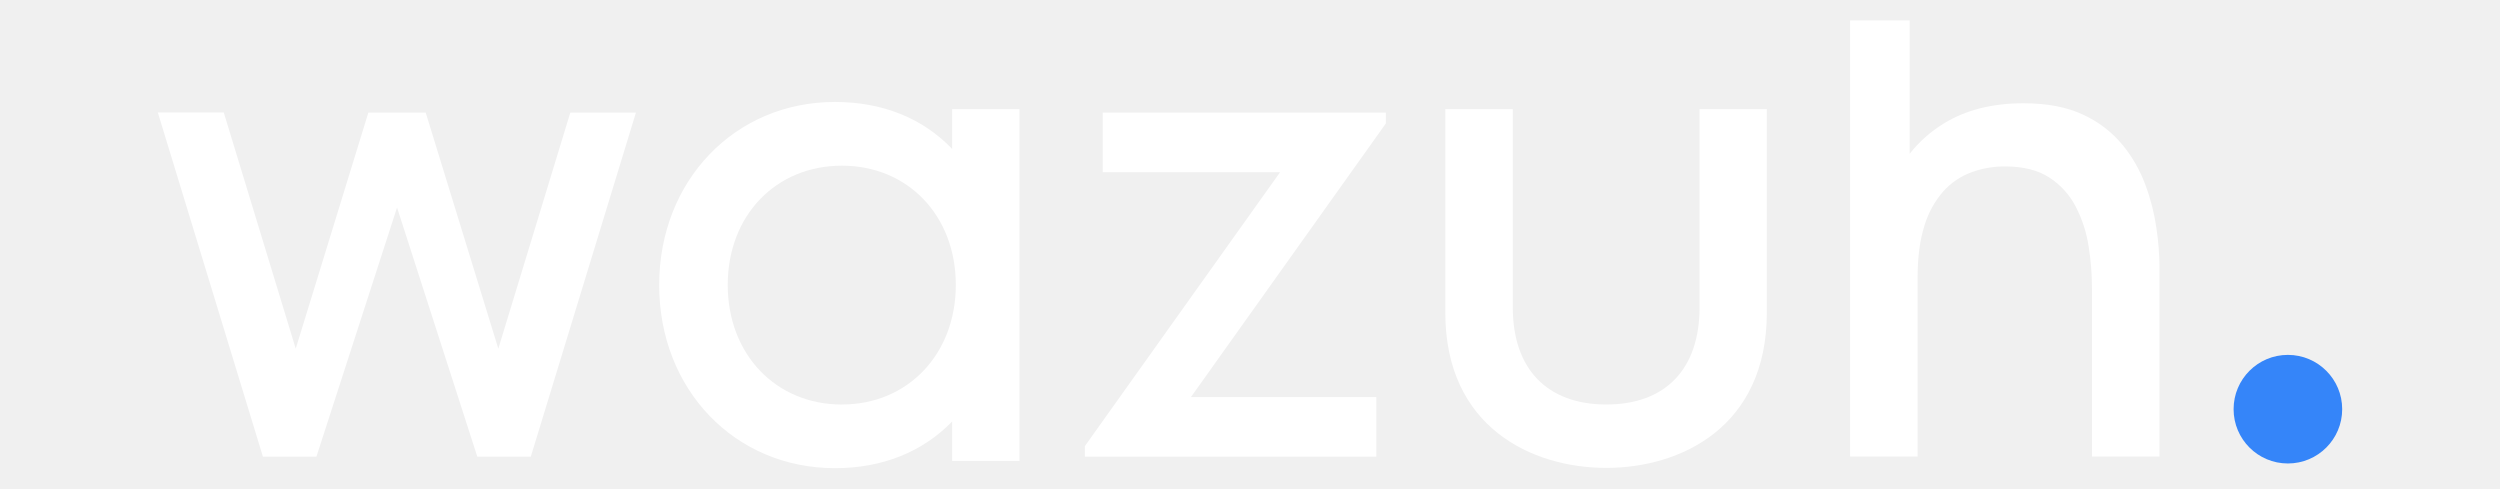
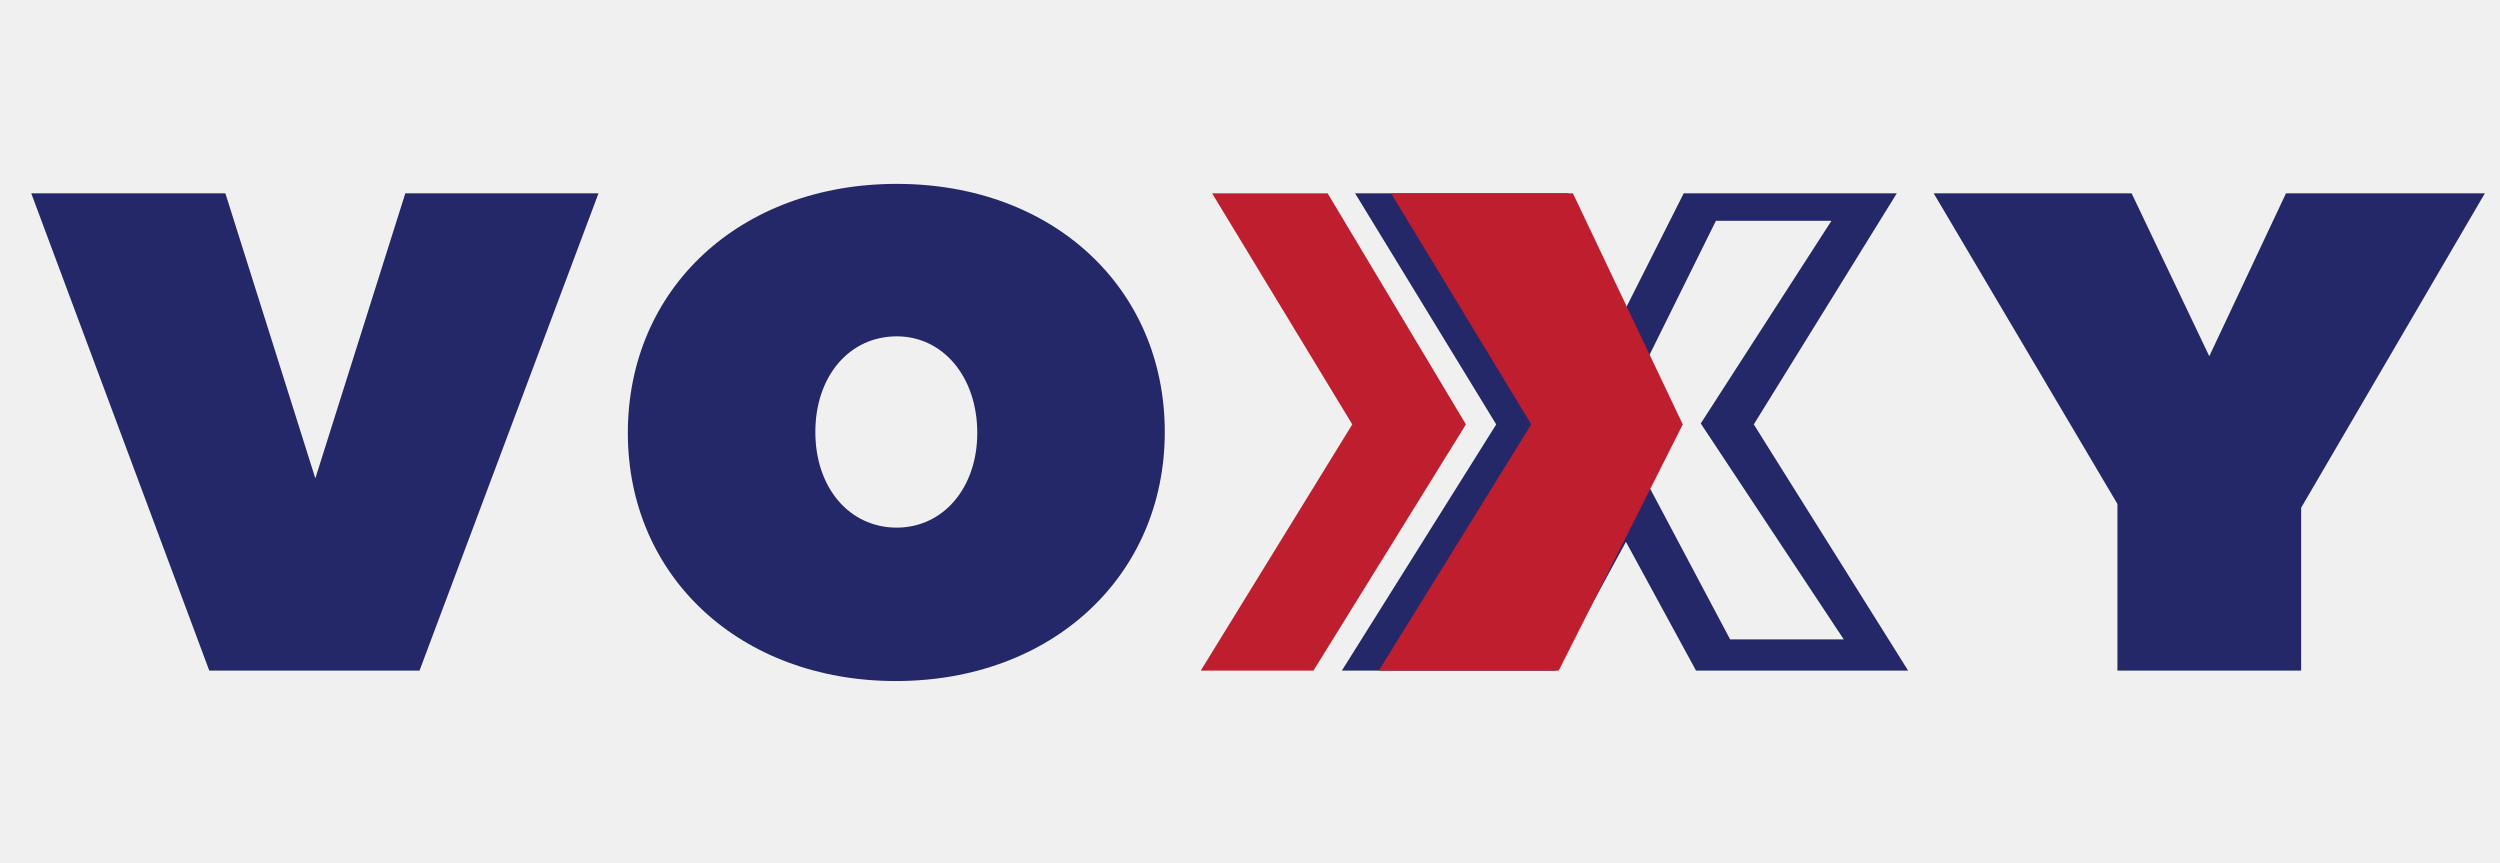
- <svg xmlns="http://www.w3.org/2000/svg" version="1.1" x="0px" y="0px" width="1024px" height="200px" viewBox="0 0 1024 200" fill="none">
-   <g>
-     <polygon points="204.11 142.81 174.37 46.12 150.88 46.12 121.13 142.81 91.65 46.06 64.64 46.06 107.69 187.04 129.61 187.04 162.63 85 195.5 187.04 217.42 187.04 260.48 46.12 233.6 46.12 204.11 142.81" fill="white" />
-     <polygon points="451.67 70.52 524.33 70.52 444.36 182.73 444.36 187.04 563.74 187.04 563.74 162.64 487.81 162.64 567.65 50.56 567.65 46.12 451.67 46.12 451.67 70.52" fill="white" />
-     <path d="M390,61c-12.09-12.61-28.57-19.24-48-19.24-41,0-72,32.22-72,75s30.95,75,72,75c19.35,0,35.84-6.6,48-19.12v16.16h27.58V44.7H390Zm-45.15,104.7c-27.1,0-46.77-20.6-46.77-49s19.67-48.84,46.77-48.84S391.5,88.4,391.5,116.7,371.89,165.68,344.88,165.68Z" fill="white" />
-     <path d="M696.14,125.88c0,25.29-13.92,39.8-38.18,39.8s-38.32-14.51-38.32-39.8V44.7H592v83.39c0,46.91,35.51,63.56,65.92,63.56s65.77-16.65,65.77-63.56V44.7H696.14Z" fill="white" />
-     <path d="M883.3,93.62A85.09,85.09,0,0,0,878.86,76a56.88,56.88,0,0,0-9.46-16.64A45.46,45.46,0,0,0,853.3,47q-9.93-4.71-24.54-4.7-19.05,0-32.48,8.22A53,53,0,0,0,782.19,63V8.35h-24.4V187h27.66V113.71q0-12.52,2.8-21.27A37.82,37.82,0,0,1,796,78.35a28.86,28.86,0,0,1,11.42-7.76,39.44,39.44,0,0,1,13.83-2.42c7.47,0,13.55,1.53,18.2,4.57a31.27,31.27,0,0,1,10.82,12,52.22,52.22,0,0,1,5.22,16.12,107.39,107.39,0,0,1,1.38,16.89V187h27.66V108.75A114.2,114.2,0,0,0,883.3,93.62Z" fill="white" />
-     <circle fill="#3585F9" cx="937.12" cy="167.6" r="22.24" />
-   </g>
+ <svg xmlns="http://www.w3.org/2000/svg" version="1.2" viewBox="0 0 264 58" width="870" height="300">
+   <style>.a{fill:#231f20}.b{fill:#242768}.c{fill:#f05a29}.d{fill:#213f99}.e{fill:#be1e2d}.f{fill:#046738}.g{fill:#7e3f97}.h{fill:#b4a632}.i{fill:#3865af}</style>
+   <path class="a" d="m25.1-309.7l-18.8-50.4h20.5l9.5 30.1 9.5-30.1h20.4l-18.8 50.4z" />
+   <path fill-rule="evenodd" class="a" d="m69.3-334.9c0-15.2 11.9-26.3 28.4-26.3 16.5 0 28.4 11 28.4 26.2 0 15.2-12 26.3-28.5 26.3-16.4 0-28.3-11-28.3-26.2zm37 0c0-5.9-3.6-10.2-8.6-10.2-5 0-8.6 4.2-8.6 10.2 0 5.8 3.6 10 8.6 10 5 0 8.6-4.1 8.6-10z" />
+   <path class="a" d="m265.4-360.1l-19.4 33.1v17.3h-19.4v-17.7l-19.4-32.7h21l8.2 17.2 8-17.2z" />
+   <path fill-rule="evenodd" class="a" d="m204.6-309.7h-22.5l-7.4-13.7-7.4 13.7h-22.6l16.3-26.1-14.9-24.3h22.5l6.1 12 6.1-12h22.5l-15.1 24.3zm-18.8-3.2h12l-15-22.9 13.7-21.4h-12.2l-10.6 21.4z" />
+   <path class="a" d="m131.1-360.1l14.7 24.3-16 26h12l16.1-25.9-14.6-24.4z" />
+   <path class="a" d="m150-360.1l14.7 24.3-16 26.1h18.9l13.2-26-11.7-24.4z" />
+   <path class="b" d="m25-133.7l-18.8-50.4h20.4l9.5 30.1 9.6-30.1h20.4l-18.9 50.4z" />
+   <path fill-rule="evenodd" class="b" d="m69.2-158.8c0-15.3 11.9-26.4 28.4-26.4 16.5 0 28.3 11 28.3 26.2 0 15.3-11.9 26.4-28.4 26.4-16.4 0-28.3-11-28.3-26.2zm36.9 0c0-5.9-3.6-10.2-8.5-10.2-5 0-8.6 4.2-8.6 10.1 0 5.8 3.6 10.1 8.6 10.1 4.9 0 8.5-4.2 8.5-10z" />
+   <path class="b" d="m265.3-184.1l-19.4 33.1v17.3h-19.5v-17.6l-19.3-32.8h20.9l8.2 17.2 8.1-17.2z" />
+   <path fill-rule="evenodd" class="b" d="m204.4-133.7h-22.4l-7.4-13.7-7.4 13.7h-22.6l16.3-26.1-15-24.3h22.6l6.1 12.1 6.1-12.1h22.5l-15.1 24.3zm-18.8-3.2h12l-15.1-22.8 13.8-21.4h-12.2l-10.6 21.4z" />
+   <path class="c" d="m130.9-184.1l14.8 24.4-16.1 26h12l16.1-26-14.6-24.4z" />
+   <path class="c" d="m149.8-184.1l14.8 24.4-16.1 26h19l13.1-26-11.6-24.4z" />
+   <path class="b" d="m23.4-47.6l-18.8-50.4h20.4l9.5 30.1 9.5-30.1h20.5l-18.9 50.4z" />
+   <path fill-rule="evenodd" class="b" d="m67.6-72.8c0-15.2 11.9-26.3 28.3-26.3 16.5 0 28.4 11 28.4 26.2 0 15.3-11.9 26.4-28.4 26.4-16.4 0-28.3-11.1-28.3-26.3zm36.9 0c0-5.9-3.6-10.2-8.6-10.2-4.9 0-8.5 4.3-8.5 10.2 0 5.8 3.6 10.1 8.5 10.1 5 0 8.6-4.2 8.6-10.1z" />
+   <path class="b" d="m263.6-98l-19.3 33.1v17.3h-19.5v-17.7l-19.3-32.7h20.9l8.2 17.2 8.1-17.2z" />
+   <path fill-rule="evenodd" class="b" d="m202.8-47.6h-22.5l-7.3-13.7-7.4 13.7h-22.6l16.2-26.1-14.9-24.3h22.6l6.1 12.1 6-12.1h22.6l-15.2 24.3zm-18.7-3.2h11.9l-15-22.9 13.8-21.3h-12.2l-10.6 21.3z" />
+   <path class="d" d="m129.3-98l14.8 24.4-16.1 26h12l16.1-26-14.6-24.4z" />
+   <path class="d" d="m148.2-98l14.8 24.4-16.1 26h19l13.1-26-11.6-24.4z" />
+   <path class="b" d="m22.1 54.3l-18.8-50.4h20.5l9.5 30.1 9.5-30.1h20.4l-18.9 50.4z" />
+   <path fill-rule="evenodd" class="b" d="m66.3 29.2c0-15.3 11.9-26.3 28.4-26.3 16.5 0 28.3 11 28.3 26.2 0 15.2-11.9 26.3-28.4 26.3-16.4 0-28.3-11-28.3-26.2zm36.9 0c0-5.9-3.6-10.2-8.5-10.2-5 0-8.6 4.2-8.6 10.1 0 5.9 3.6 10.1 8.6 10.1 4.9 0 8.5-4.2 8.5-10z" />
+   <path class="b" d="m262.4 3.9l-19.4 33.2v17.2h-19.4v-17.6l-19.4-32.8h20.9l8.2 17.2 8.1-17.2z" />
+   <path fill-rule="evenodd" class="b" d="m201.5 54.3h-22.4l-7.4-13.6-7.4 13.6h-22.6l16.3-26-14.9-24.4h22.5l6.1 12.1 6.1-12.1h22.5l-15.1 24.4zm-18.8-3.3h12l-15.1-22.8 13.8-21.4h-12.2l-10.6 21.4z" />
+   <path class="e" d="m128 3.9l14.8 24.4-16 26h11.9l16.1-26-14.6-24.4z" />
+   <path class="e" d="m146.9 3.9l14.8 24.4-16.1 26h19l13.1-26-11.6-24.4z" />
+   <path class="b" d="m20.1 152.5l-18.8-50.4h20.5l9.5 30.1 9.5-30.1h20.4l-18.9 50.4z" />
+   <path fill-rule="evenodd" class="b" d="m64.3 127.4c0-15.3 11.9-26.4 28.4-26.4 16.5 0 28.3 11 28.3 26.2 0 15.3-11.9 26.4-28.4 26.4-16.4 0-28.3-11-28.3-26.2zm36.9 0c0-5.9-3.6-10.3-8.5-10.3-5 0-8.6 4.3-8.6 10.2 0 5.8 3.6 10.1 8.6 10.1 4.9 0 8.5-4.2 8.5-10z" />
+   <path class="b" d="m260.4 102.1l-19.4 33.1v17.3h-19.4v-17.7l-19.4-32.7h20.9l8.2 17.2 8.1-17.2z" />
+   <path fill-rule="evenodd" class="b" d="m199.5 152.5h-22.4l-7.4-13.7-7.4 13.7h-22.6l16.3-26.1-14.9-24.3h22.5l6.1 12.1 6.1-12.1h22.5l-15.1 24.3zm-18.8-3.2h12l-15.1-22.9 13.8-21.3h-12.2l-10.6 21.3z" />
+   <path class="f" d="m126 102.1l14.8 24.4-16 26h11.9l16.1-26-14.6-24.4z" />
+   <path class="f" d="m144.9 102.1l14.8 24.4-16.1 26h19l13.1-26-11.6-24.4z" />
+   <path class="b" d="m18.3 253.4l-18.8-50.4h20.5l9.5 30.1 9.5-30.1h20.4l-18.8 50.4z" />
+   <path fill-rule="evenodd" class="b" d="m62.5 228.3c0-15.3 11.9-26.4 28.4-26.4 16.5 0 28.4 11.1 28.4 26.2 0 15.3-12 26.4-28.5 26.4-16.4 0-28.3-11-28.3-26.2zm37 0c0-5.9-3.6-10.2-8.6-10.2-5 0-8.6 4.2-8.6 10.1 0 5.8 3.6 10.1 8.6 10.1 5 0 8.6-4.2 8.6-10z" />
+   <path class="b" d="m258.6 203l-19.4 33.1v17.3h-19.4v-17.6l-19.4-32.8h21l8.2 17.2 8-17.2z" />
+   <path fill-rule="evenodd" class="b" d="m197.7 253.4h-22.4l-7.4-13.7-7.4 13.7h-22.6l16.3-26-14.9-24.4h22.5l6.1 12.1 6.1-12.1h22.5l-15.1 24.4zm-18.8-3.3h12l-15.1-22.8 13.8-21.4h-12.2l-10.6 21.4z" />
+   <path class="g" d="m124.3 203l14.7 24.4-16 26h11.9l16.2-26-14.7-24.4z" />
+   <path class="g" d="m143.2 203l14.7 24.4-16 26h18.9l13.1-26-11.6-24.4z" />
+   <path class="b" d="m17.1 344.6l-18.8-50.4h20.4l9.5 30.1 9.5-30.1h20.5l-18.9 50.4z" />
+   <path fill-rule="evenodd" class="b" d="m61.3 319.5c0-15.3 11.9-26.4 28.3-26.4 16.5 0 28.4 11 28.4 26.2 0 15.3-11.9 26.4-28.4 26.4-16.4 0-28.3-11-28.3-26.2zm36.9 0c0-5.9-3.6-10.3-8.6-10.3-4.9 0-8.5 4.3-8.5 10.2 0 5.8 3.6 10.1 8.5 10.1 5 0 8.6-4.2 8.6-10z" />
+   <path class="b" d="m257.3 294.2l-19.3 33.1v17.3h-19.5v-17.6l-19.3-32.8h20.9l8.2 17.2 8.1-17.2z" />
+   <path fill-rule="evenodd" class="b" d="m196.5 344.6h-22.5l-7.3-13.7-7.4 13.7h-22.6l16.2-26.1-14.9-24.3h22.6l6.1 12.1 6-12.1h22.6l-15.1 24.3zm-18.8-3.2h11.9l-15-22.8 13.8-21.4h-12.2l-10.6 21.4z" />
+   <path class="h" d="m123 294.2l14.8 24.4-16.1 26h12l16.1-26-14.6-24.4z" />
+   <path class="h" d="m141.9 294.2l14.8 24.4-16.1 26h19l13.1-26-11.6-24.4z" />
+   <path class="b" d="m17.1 435.6l-18.8-50.4h20.4l9.5 30.1 9.5-30.1h20.5l-18.9 50.4z" />
+   <path fill-rule="evenodd" class="b" d="m61.3 410.5c0-15.3 11.9-26.4 28.3-26.4 16.5 0 28.4 11 28.4 26.2 0 15.3-11.9 26.4-28.4 26.4-16.4 0-28.3-11-28.3-26.2zm36.9 0c0-5.9-3.6-10.3-8.6-10.3-4.9 0-8.5 4.3-8.5 10.2 0 5.8 3.6 10.1 8.5 10.1 5 0 8.6-4.2 8.6-10z" />
+   <path class="b" d="m257.3 385.2l-19.3 33.1v17.3h-19.5v-17.6l-19.3-32.8h20.9l8.2 17.2 8.1-17.2z" />
+   <path fill-rule="evenodd" class="b" d="m196.5 435.6h-22.5l-7.3-13.7-7.4 13.7h-22.6l16.2-26.1-14.9-24.3h22.6l6.1 12.1 6-12.1h22.6l-15.1 24.3zm-18.8-3.2h11.9l-15-22.8 13.8-21.4h-12.2l-10.6 21.4z" />
+   <path class="i" d="m123 385.2l14.8 24.4-16.1 26h12l16.1-26-14.6-24.4z" />
+   <path class="i" d="m141.9 385.2l14.8 24.4-16.1 26h19l13.1-26-11.6-24.4z" />
+   <path fill-rule="evenodd" class="a" d="m514.4-308.8h-22.5l-7.3-13.6-7.4 13.6h-22.6l16.2-26-14.9-24.4h22.6l6.1 12.1 6-12.1h22.6l-15.1 24.4zm-18.8-3.3h12l-15.1-22.8 13.8-21.4h-12.2l-10.6 21.4z" />
+   <path class="a" d="m440.9-359.2l14.8 24.4-16.1 26h12l16.1-26-14.6-24.4z" />
+   <path class="a" d="m459.8-359.2l14.8 24.4-16.1 26h19l13.1-26-11.6-24.4z" />
+   <path fill-rule="evenodd" class="b" d="m514.3-132.7h-22.5l-7.4-13.7-7.4 13.7h-22.6l16.3-26.1-14.9-24.3h22.5l6.1 12.1 6.1-12.1h22.5l-15.1 24.3zm-18.8-3.2h12l-15-22.9 13.7-21.3h-12.2l-10.6 21.3z" />
+   <path class="c" d="m440.8-183.1l14.7 24.4-16 26h12l16.1-26-14.6-24.4z" />
+   <path class="c" d="m459.7-183.1l14.7 24.4-16 26h18.9l13.2-26-11.6-24.4z" />
+   <path fill-rule="evenodd" class="b" d="m512.6-46.6h-22.4l-7.4-13.7-7.4 13.7h-22.6l16.3-26.1-14.9-24.3h22.5l6.1 12 6.1-12h22.5l-15.1 24.3zm-18.8-3.2h12l-15.1-22.9 13.8-21.4h-12.2l-10.6 21.4z" />
+   <path class="d" d="m439.2-97l14.7 24.3-16 26h11.9l16.2-25.9-14.7-24.4z" />
+   <path class="d" d="m458.1-97l14.7 24.3-16 26.1h18.9l13.1-26-11.6-24.4z" />
+   <path fill-rule="evenodd" class="b" d="m511.4 55.3h-22.5l-7.3-13.7-7.5 13.7h-22.6l16.3-26-14.9-24.4h22.5l6.2 12.1 6-12.1h22.5l-15.1 24.4zm-18.7-3.3h11.9l-15-22.8 13.7-21.4h-12.1l-10.7 21.4z" />
+   <path class="e" d="m437.9 4.9l14.7 24.4-16 26h12l16.1-26-14.6-24.4z" />
+   <path class="e" d="m456.8 4.9l14.7 24.4-16 26h18.9l13.2-26-11.6-24.4z" />
+   <path fill-rule="evenodd" class="b" d="m509.4 153.5h-22.5l-7.3-13.7-7.5 13.7h-22.6l16.3-26.1-14.9-24.3h22.5l6.2 12.1 6-12.1h22.5l-15.1 24.3zm-18.7-3.2h11.9l-15-22.9 13.7-21.4h-12.1l-10.7 21.4z" />
+   <path class="f" d="m435.9 103.1l14.7 24.4-16 26h12l16.1-26-14.6-24.4z" />
+   <path class="f" d="m454.8 103.1l14.7 24.4-16 26h18.9l13.2-26-11.6-24.4z" />
+   <path fill-rule="evenodd" class="b" d="m507.6 254.4h-22.5l-7.3-13.7-7.4 13.7h-22.7l16.3-26.1-14.9-24.3h22.6l6.1 12.1 6-12.1h22.6l-15.2 24.3zm-18.7-3.2h11.9l-15-22.8 13.7-21.4h-12.1l-10.6 21.4z" />
+   <path class="g" d="m434.1 204l14.8 24.4-16.1 26h12l16.1-26-14.6-24.4z" />
+   <path class="g" d="m453 204l14.8 24.4-16.1 26h19l13.1-26-11.6-24.4z" />
+   <path fill-rule="evenodd" class="b" d="m506.3 345.6h-22.4l-7.4-13.7-7.4 13.7h-22.6l16.3-26.1-14.9-24.3h22.5l6.1 12.1 6.1-12.1h22.5l-15.1 24.3zm-18.8-3.2h12l-15.1-22.9 13.8-21.3h-12.2l-10.6 21.3z" />
+   <path class="h" d="m432.9 295.2l14.7 24.4-16 26h11.9l16.2-26-14.7-24.4z" />
+   <path class="h" d="m451.8 295.2l14.7 24.4-16 26h18.9l13.1-26-11.6-24.4z" />
+   <path fill-rule="evenodd" class="b" d="m506.3 436.6h-22.4l-7.4-13.7-7.4 13.7h-22.6l16.3-26.1-14.9-24.3h22.5l6.1 12.1 6.1-12.1h22.5l-15.1 24.3zm-18.8-3.2h12l-15.1-22.9 13.8-21.3h-12.2l-10.6 21.3z" />
+   <path class="i" d="m432.9 386.2l14.7 24.4-16 26h11.9l16.2-26-14.7-24.4z" />
+   <path class="i" d="m451.8 386.2l14.7 24.4-16 26h18.9l13.1-26-11.6-24.4z" />
+   <path class="b" d="m25.1-225.2l-18.8-50.4h20.5l9.5 30.1 9.5-30.1h20.4l-18.8 50.4z" />
+   <path fill-rule="evenodd" class="b" d="m69.3-250.3c0-15.3 11.9-26.4 28.4-26.4 16.5 0 28.4 11 28.4 26.2 0 15.3-12 26.4-28.5 26.4-16.4 0-28.3-11.1-28.3-26.2zm37 0c0-5.9-3.6-10.3-8.6-10.3-5 0-8.6 4.3-8.6 10.2 0 5.8 3.6 10.1 8.6 10.1 5 0 8.6-4.2 8.6-10z" />
+   <path class="b" d="m265.4-275.6l-19.4 33.1v17.3h-19.4v-17.7l-19.4-32.7h21l8.2 17.2 8-17.2z" />
+   <path fill-rule="evenodd" class="b" d="m204.6-225.2h-22.5l-7.4-13.7-7.4 13.7h-22.6l16.3-26.1-14.9-24.3h22.5l6.1 12.1 6.1-12.1h22.5l-15.1 24.3zm-18.8-3.2h12l-15-22.9 13.7-21.3h-12.2l-10.6 21.3z" />
+   <path class="a" d="m131.1-275.6l14.7 24.4-16 26h11.9l16.2-26-14.6-24.4z" />
+   <path class="a" d="m150-275.6l14.7 24.4-16 26h18.9l13.2-26-11.7-24.4z" />
+   <path fill-rule="evenodd" class="b" d="m514.4-224.2h-22.5l-7.3-13.7-7.4 13.7h-22.6l16.2-26.1-14.9-24.3h22.6l6.1 12.1 6-12.1h22.6l-15.1 24.3zm-18.8-3.2h11.9l-15-22.9 13.8-21.4h-12.2l-10.6 21.4z" />
+   <path class="a" d="m440.9-274.6l14.8 24.4-16.1 26h12l16.1-26-14.6-24.4z" />
+   <path class="a" d="m459.8-274.6l14.8 24.4-16.1 26h19l13.1-26-11.6-24.4z" />
</svg>
